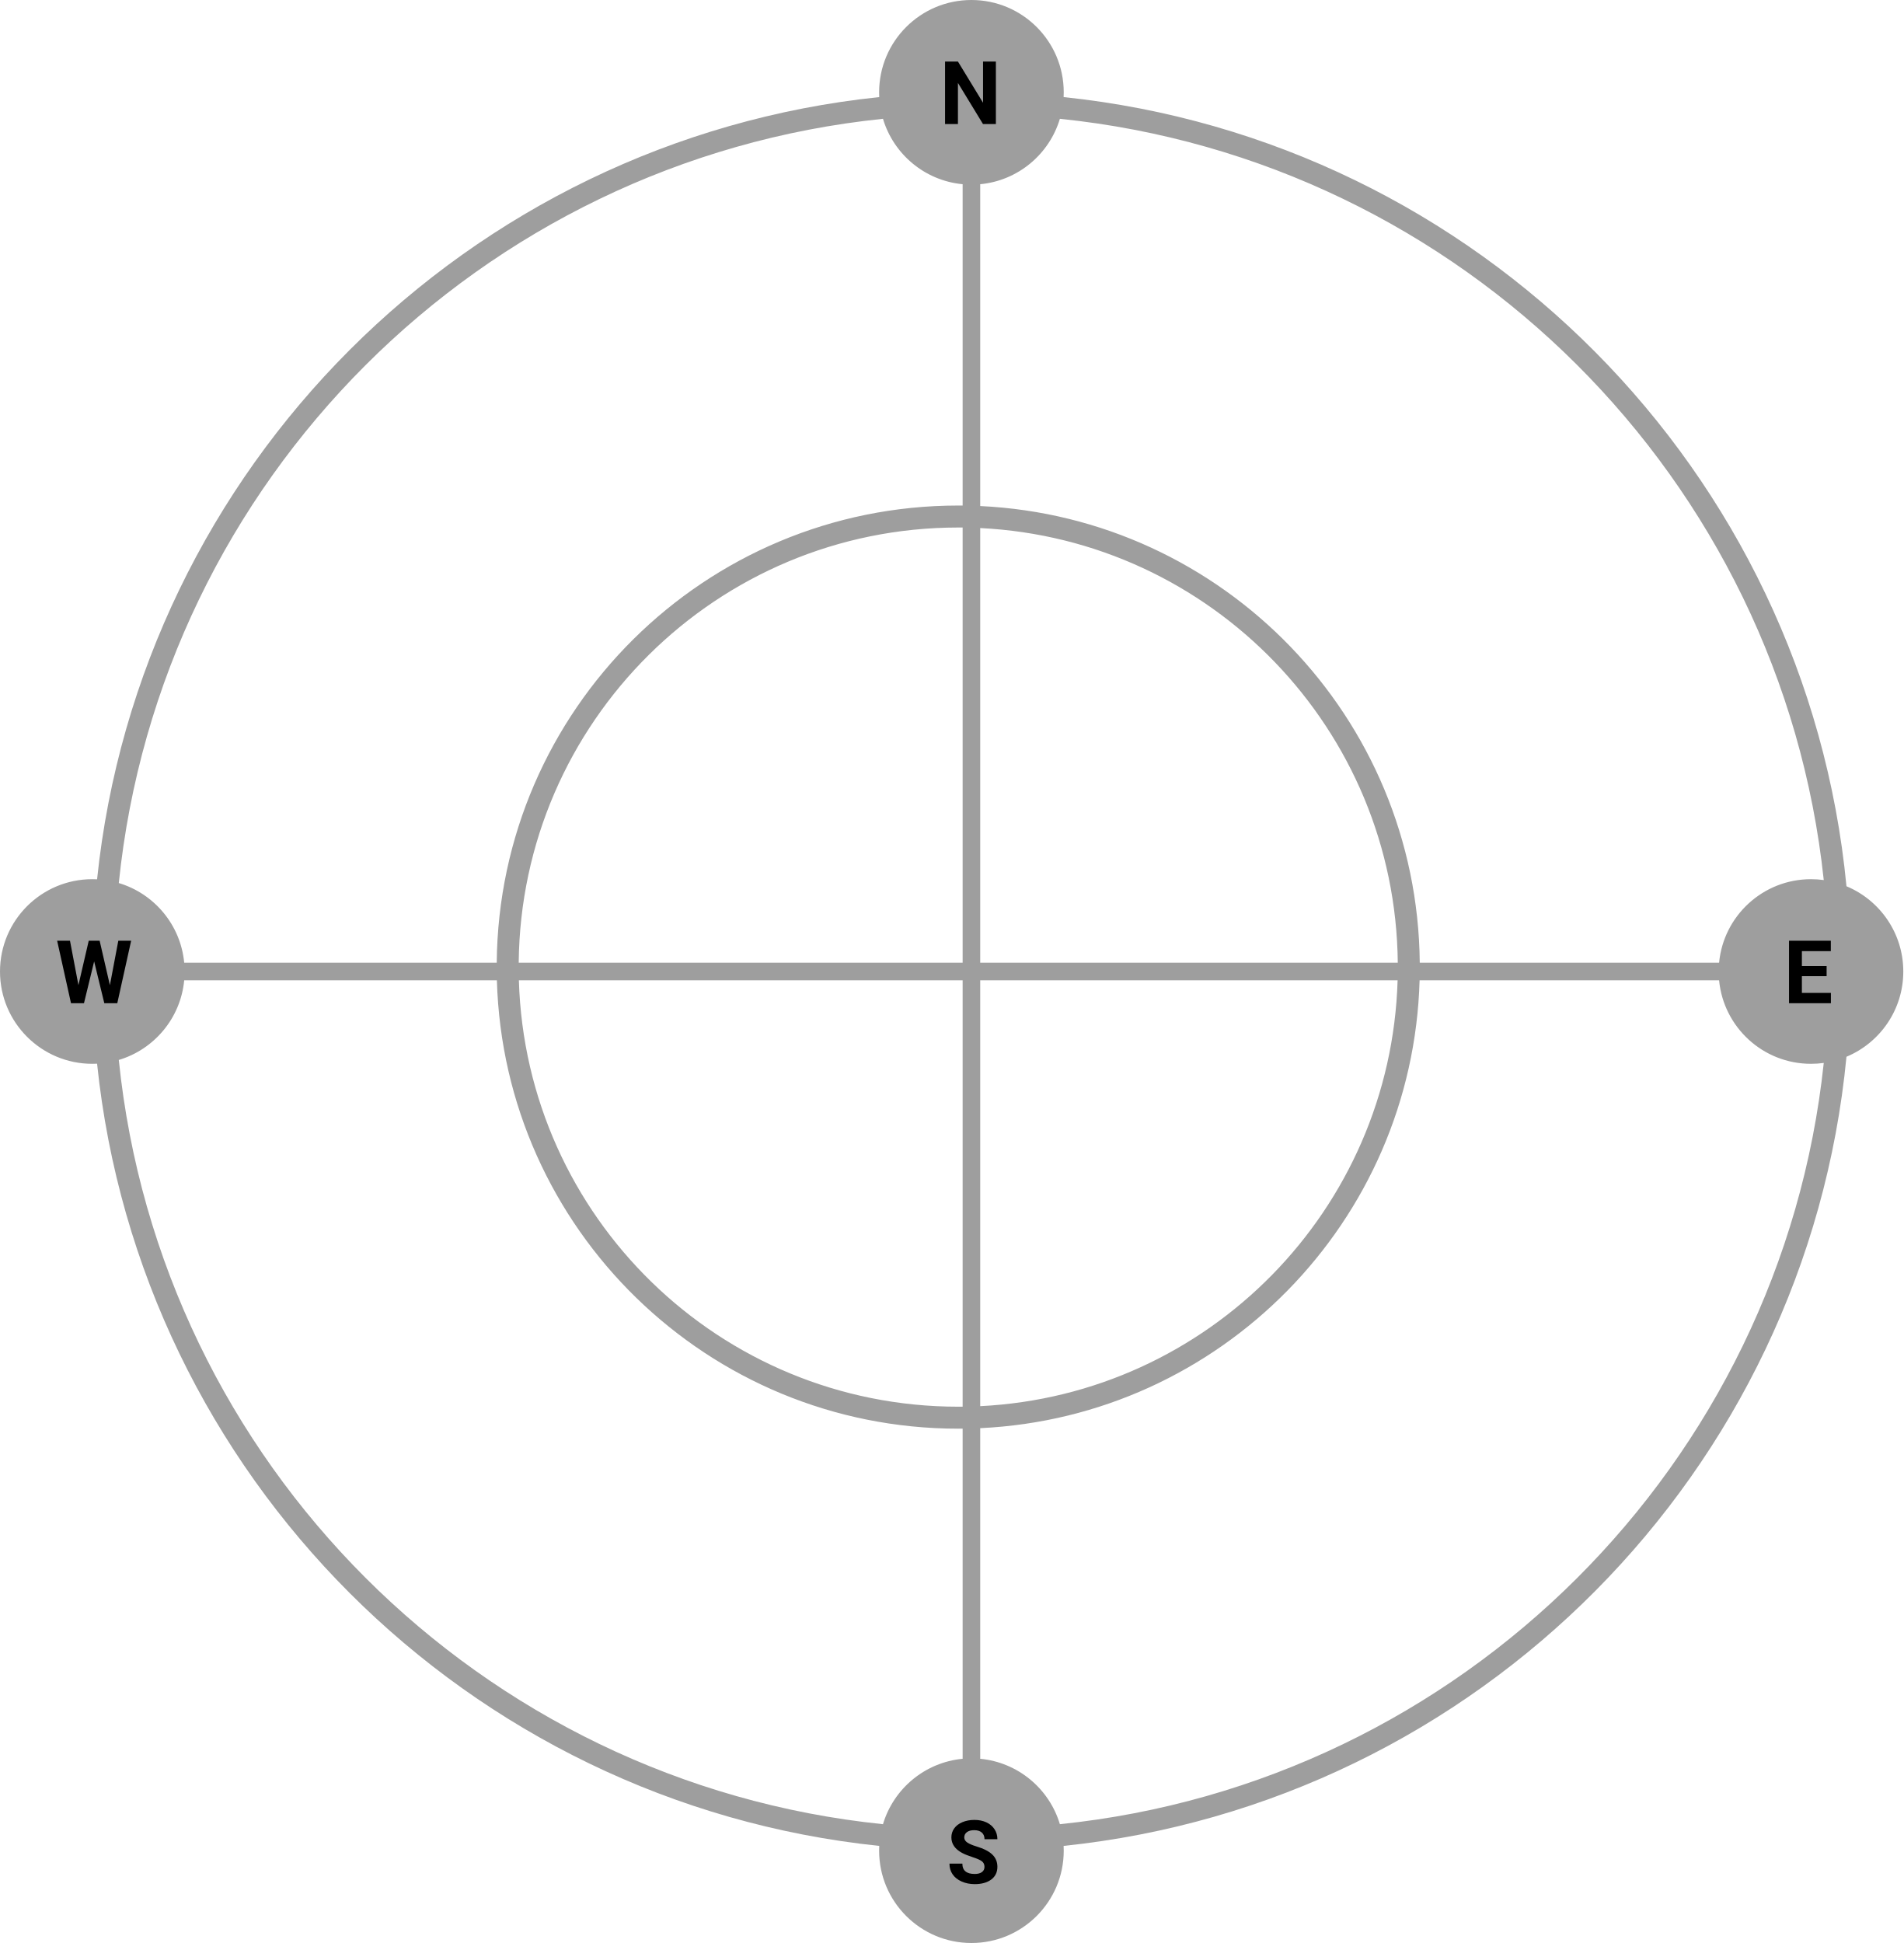
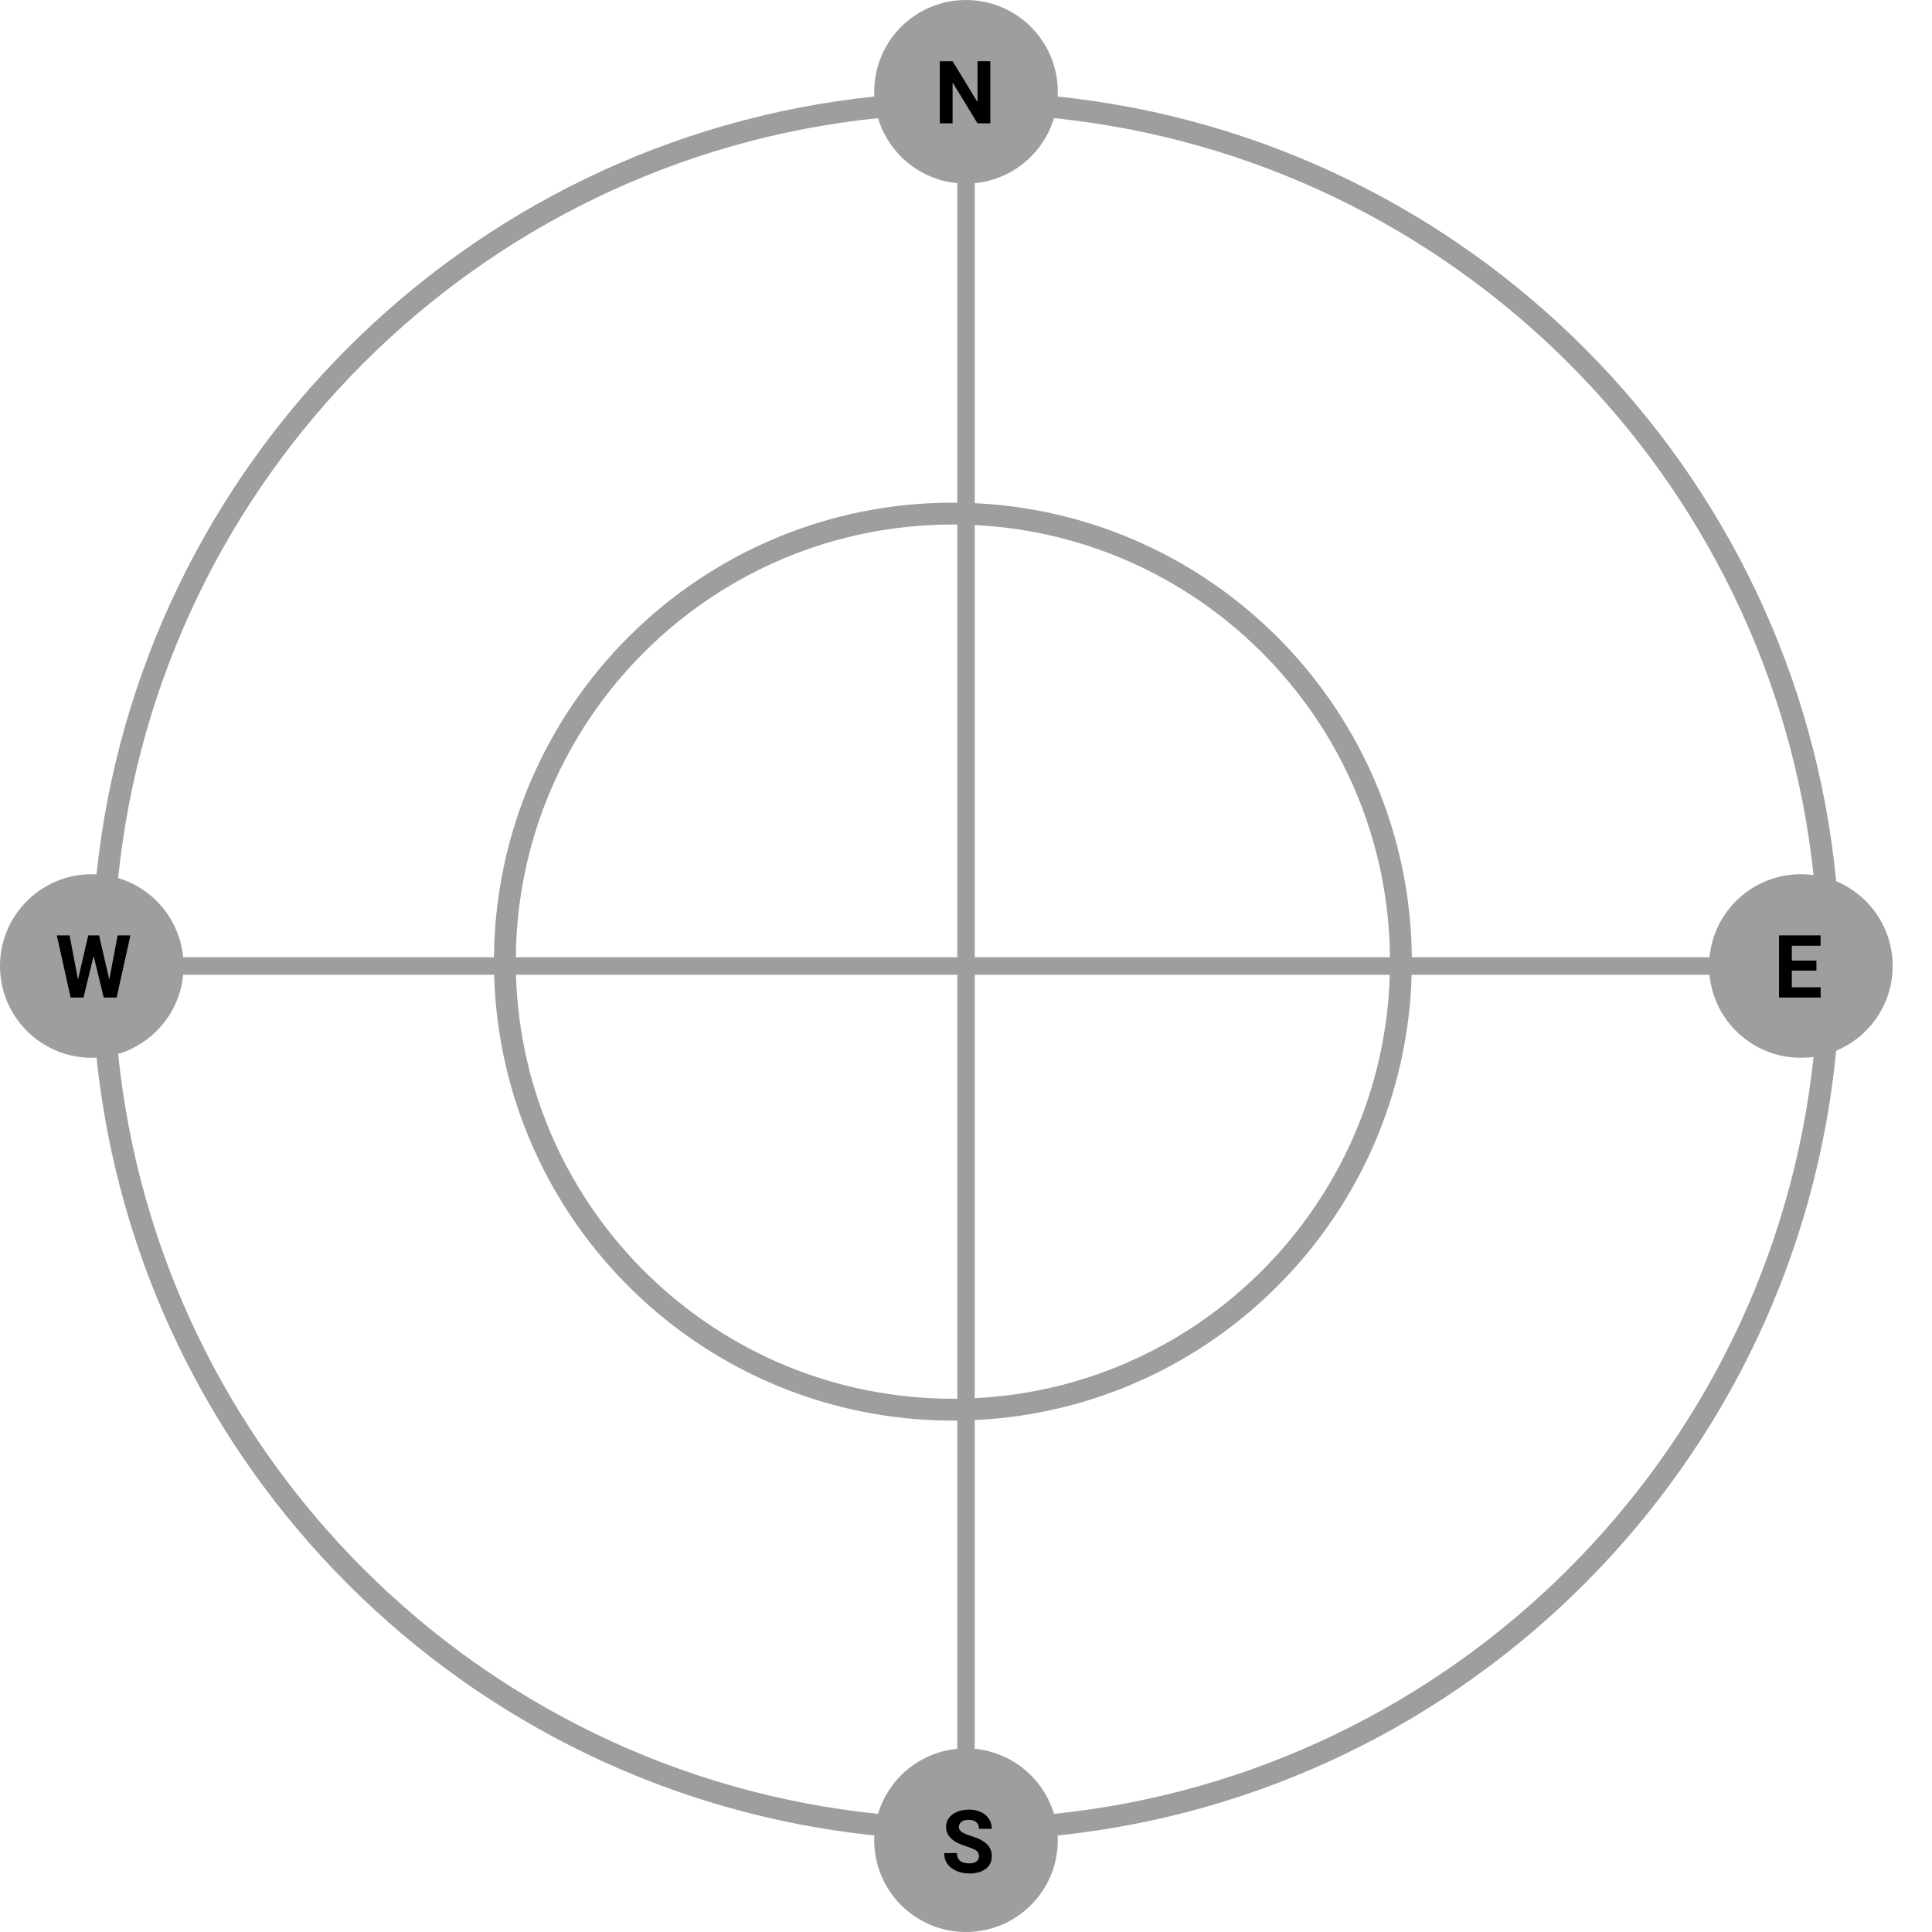
- <svg xmlns="http://www.w3.org/2000/svg" width="433px" height="442px" viewBox="0 0 433 442" version="1.1">
+ <svg xmlns="http://www.w3.org/2000/svg" width="442px" height="442px" viewBox="0 0 442 442" version="1.1">
  <defs />
  <g id="Page-1" stroke="none" stroke-width="1" fill="none" fill-rule="evenodd">
    <g id="compass_2">
      <g id="Group">
        <path d="M41.906,219 L113.005,219 C113.541,161.471 160.344,115 218,115 C218.334,115 218.667,115.002 219,115.005 L219,41.906 C210.384,41.092 203.283,35.072 200.877,27.026 C109.251,36.419 36.419,109.251 27.026,200.877 C35.072,203.283 41.092,210.384 41.906,219 Z M41.906,223 C41.092,231.616 35.072,238.717 27.026,241.123 C36.419,332.749 109.251,405.581 200.877,414.974 C203.283,406.928 210.384,400.908 219,400.094 L219,324.995 C218.667,324.998 218.334,325 218,325 C161.013,325 114.63,279.603 113.042,223 L41.906,223 Z M391.094,219 C392.101,208.34 401.077,200 412,200 C412.985,200 413.955,200.068 414.904,200.199 C405.222,108.892 332.522,36.396 241.123,27.026 C238.717,35.072 231.616,41.092 223,41.906 L223,115.117 C278.338,117.711 322.474,163.143 322.995,219 L391.094,219 Z M391.094,223 L322.958,223 C321.417,277.938 277.676,322.32 223,324.883 L223,400.094 C231.616,400.908 238.717,406.928 241.123,414.974 C332.522,405.604 405.222,333.108 414.904,241.801 C413.955,241.932 412.985,242 412,242 C401.077,242 392.101,233.66 391.094,223 Z M118.005,219 L219,219 L219,120.005 C218.667,120.002 218.334,120 218,120 C163.105,120 118.541,164.232 118.005,219 Z M118.044,223 C119.63,276.841 163.775,320 218,320 C218.334,320 218.667,319.998 219,319.995 L219,223 L118.044,223 Z M317.995,219 C317.475,165.905 275.576,122.712 223,120.123 L223,219 L317.995,219 Z M317.956,223 L223,223 L223,319.877 C274.914,317.321 316.419,275.176 317.956,223 Z M200.028,419.914 C106.32,410.149 31.851,335.68 22.086,241.972 C21.727,241.991 21.364,242 21,242 C9.402,242 0,232.598 0,221 C0,209.402 9.402,200 21,200 C21.364,200 21.727,200.009 22.086,200.028 C31.851,106.32 106.32,31.851 200.028,22.086 C200.009,21.727 200,21.364 200,21 C200,9.402 209.402,0 221,0 C232.598,0 242,9.402 242,21 C242,21.364 241.991,21.727 241.972,22.086 C336.206,31.906 410.984,107.158 420.072,201.607 C427.663,204.771 433,212.262 433,221 C433,229.738 427.663,237.229 420.072,240.393 C410.984,334.842 336.206,410.094 241.972,419.914 C241.991,420.273 242,420.636 242,421 C242,432.598 232.598,442 221,442 C209.402,442 200,432.598 200,421 C200,420.636 200.009,420.273 200.028,419.914 Z" id="Combined-Shape" fill="#9E9E9E" />
        <path d="M25.002,224.117 L26.916,214 L29.836,214 L26.682,228.219 L23.732,228.219 L21.418,218.707 L19.104,228.219 L16.154,228.219 L13,214 L15.92,214 L17.844,224.098 L20.188,214 L22.668,214 L25.002,224.117 Z M226.562,28.219 L223.633,28.219 L217.93,18.863 L217.93,28.219 L215,28.219 L215,14 L217.93,14 L223.643,23.375 L223.643,14 L226.562,14 L226.562,28.219 Z M415.555,222.057 L409.93,222.057 L409.93,225.865 L416.531,225.865 L416.531,228.219 L407,228.219 L407,214 L416.512,214 L416.512,216.373 L409.93,216.373 L409.93,219.762 L415.555,219.762 L415.555,222.057 Z M223.969,424.684 C223.969,424.13 223.773,423.705 223.383,423.409 C222.992,423.113 222.289,422.8 221.273,422.472 C220.258,422.143 219.454,421.819 218.861,421.5 C217.247,420.628 216.439,419.452 216.439,417.975 C216.439,417.206 216.656,416.521 217.089,415.919 C217.522,415.317 218.144,414.846 218.954,414.508 C219.765,414.169 220.674,414 221.684,414 C222.699,414 223.604,414.184 224.398,414.552 C225.193,414.92 225.81,415.439 226.249,416.109 C226.688,416.78 226.908,417.542 226.908,418.395 L223.979,418.395 C223.979,417.743 223.773,417.237 223.363,416.876 C222.953,416.515 222.377,416.334 221.635,416.334 C220.919,416.334 220.362,416.485 219.965,416.788 C219.568,417.091 219.369,417.49 219.369,417.984 C219.369,418.447 219.602,418.834 220.067,419.146 C220.533,419.459 221.218,419.752 222.123,420.025 C223.79,420.527 225.004,421.148 225.766,421.891 C226.527,422.633 226.908,423.557 226.908,424.664 C226.908,425.895 226.443,426.86 225.512,427.56 C224.581,428.259 223.327,428.609 221.752,428.609 C220.658,428.609 219.662,428.409 218.764,428.009 C217.865,427.608 217.18,427.06 216.708,426.363 C216.236,425.667 216,424.859 216,423.941 L218.939,423.941 C218.939,425.51 219.877,426.295 221.752,426.295 C222.449,426.295 222.992,426.153 223.383,425.87 C223.773,425.587 223.969,425.191 223.969,424.684 Z" id="Combined-Shape" fill="#000000" />
      </g>
    </g>
  </g>
</svg>
